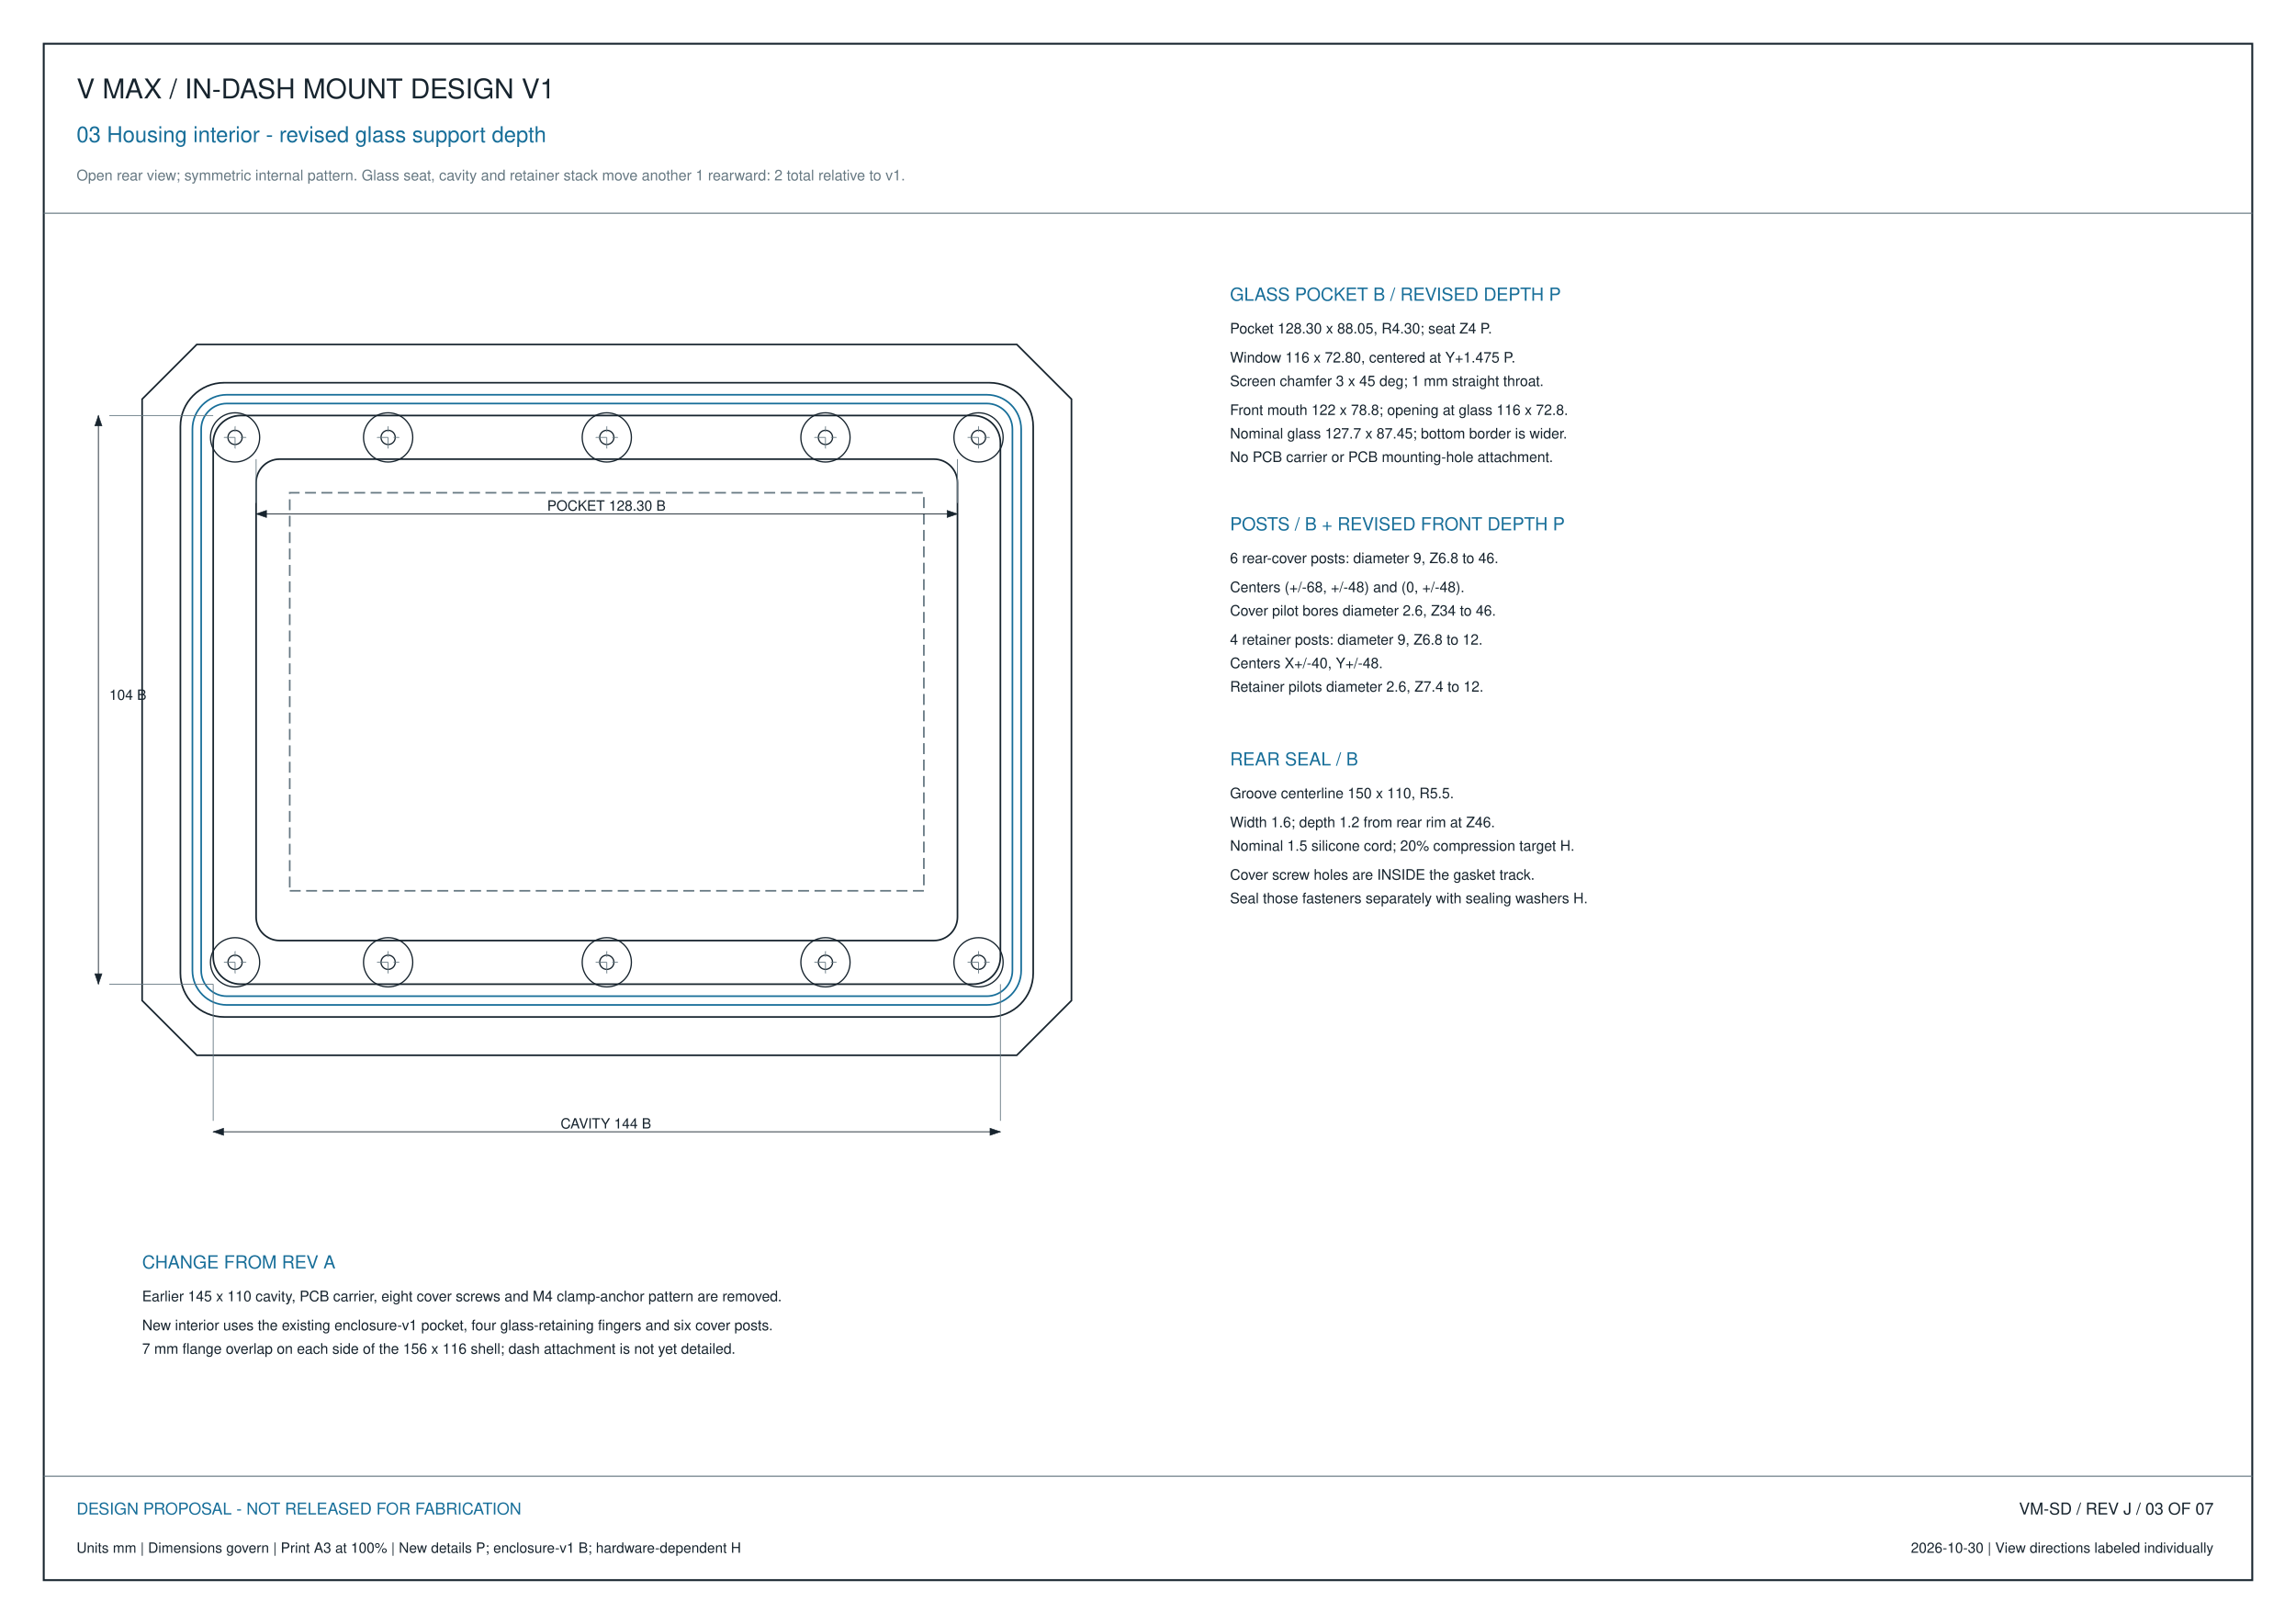
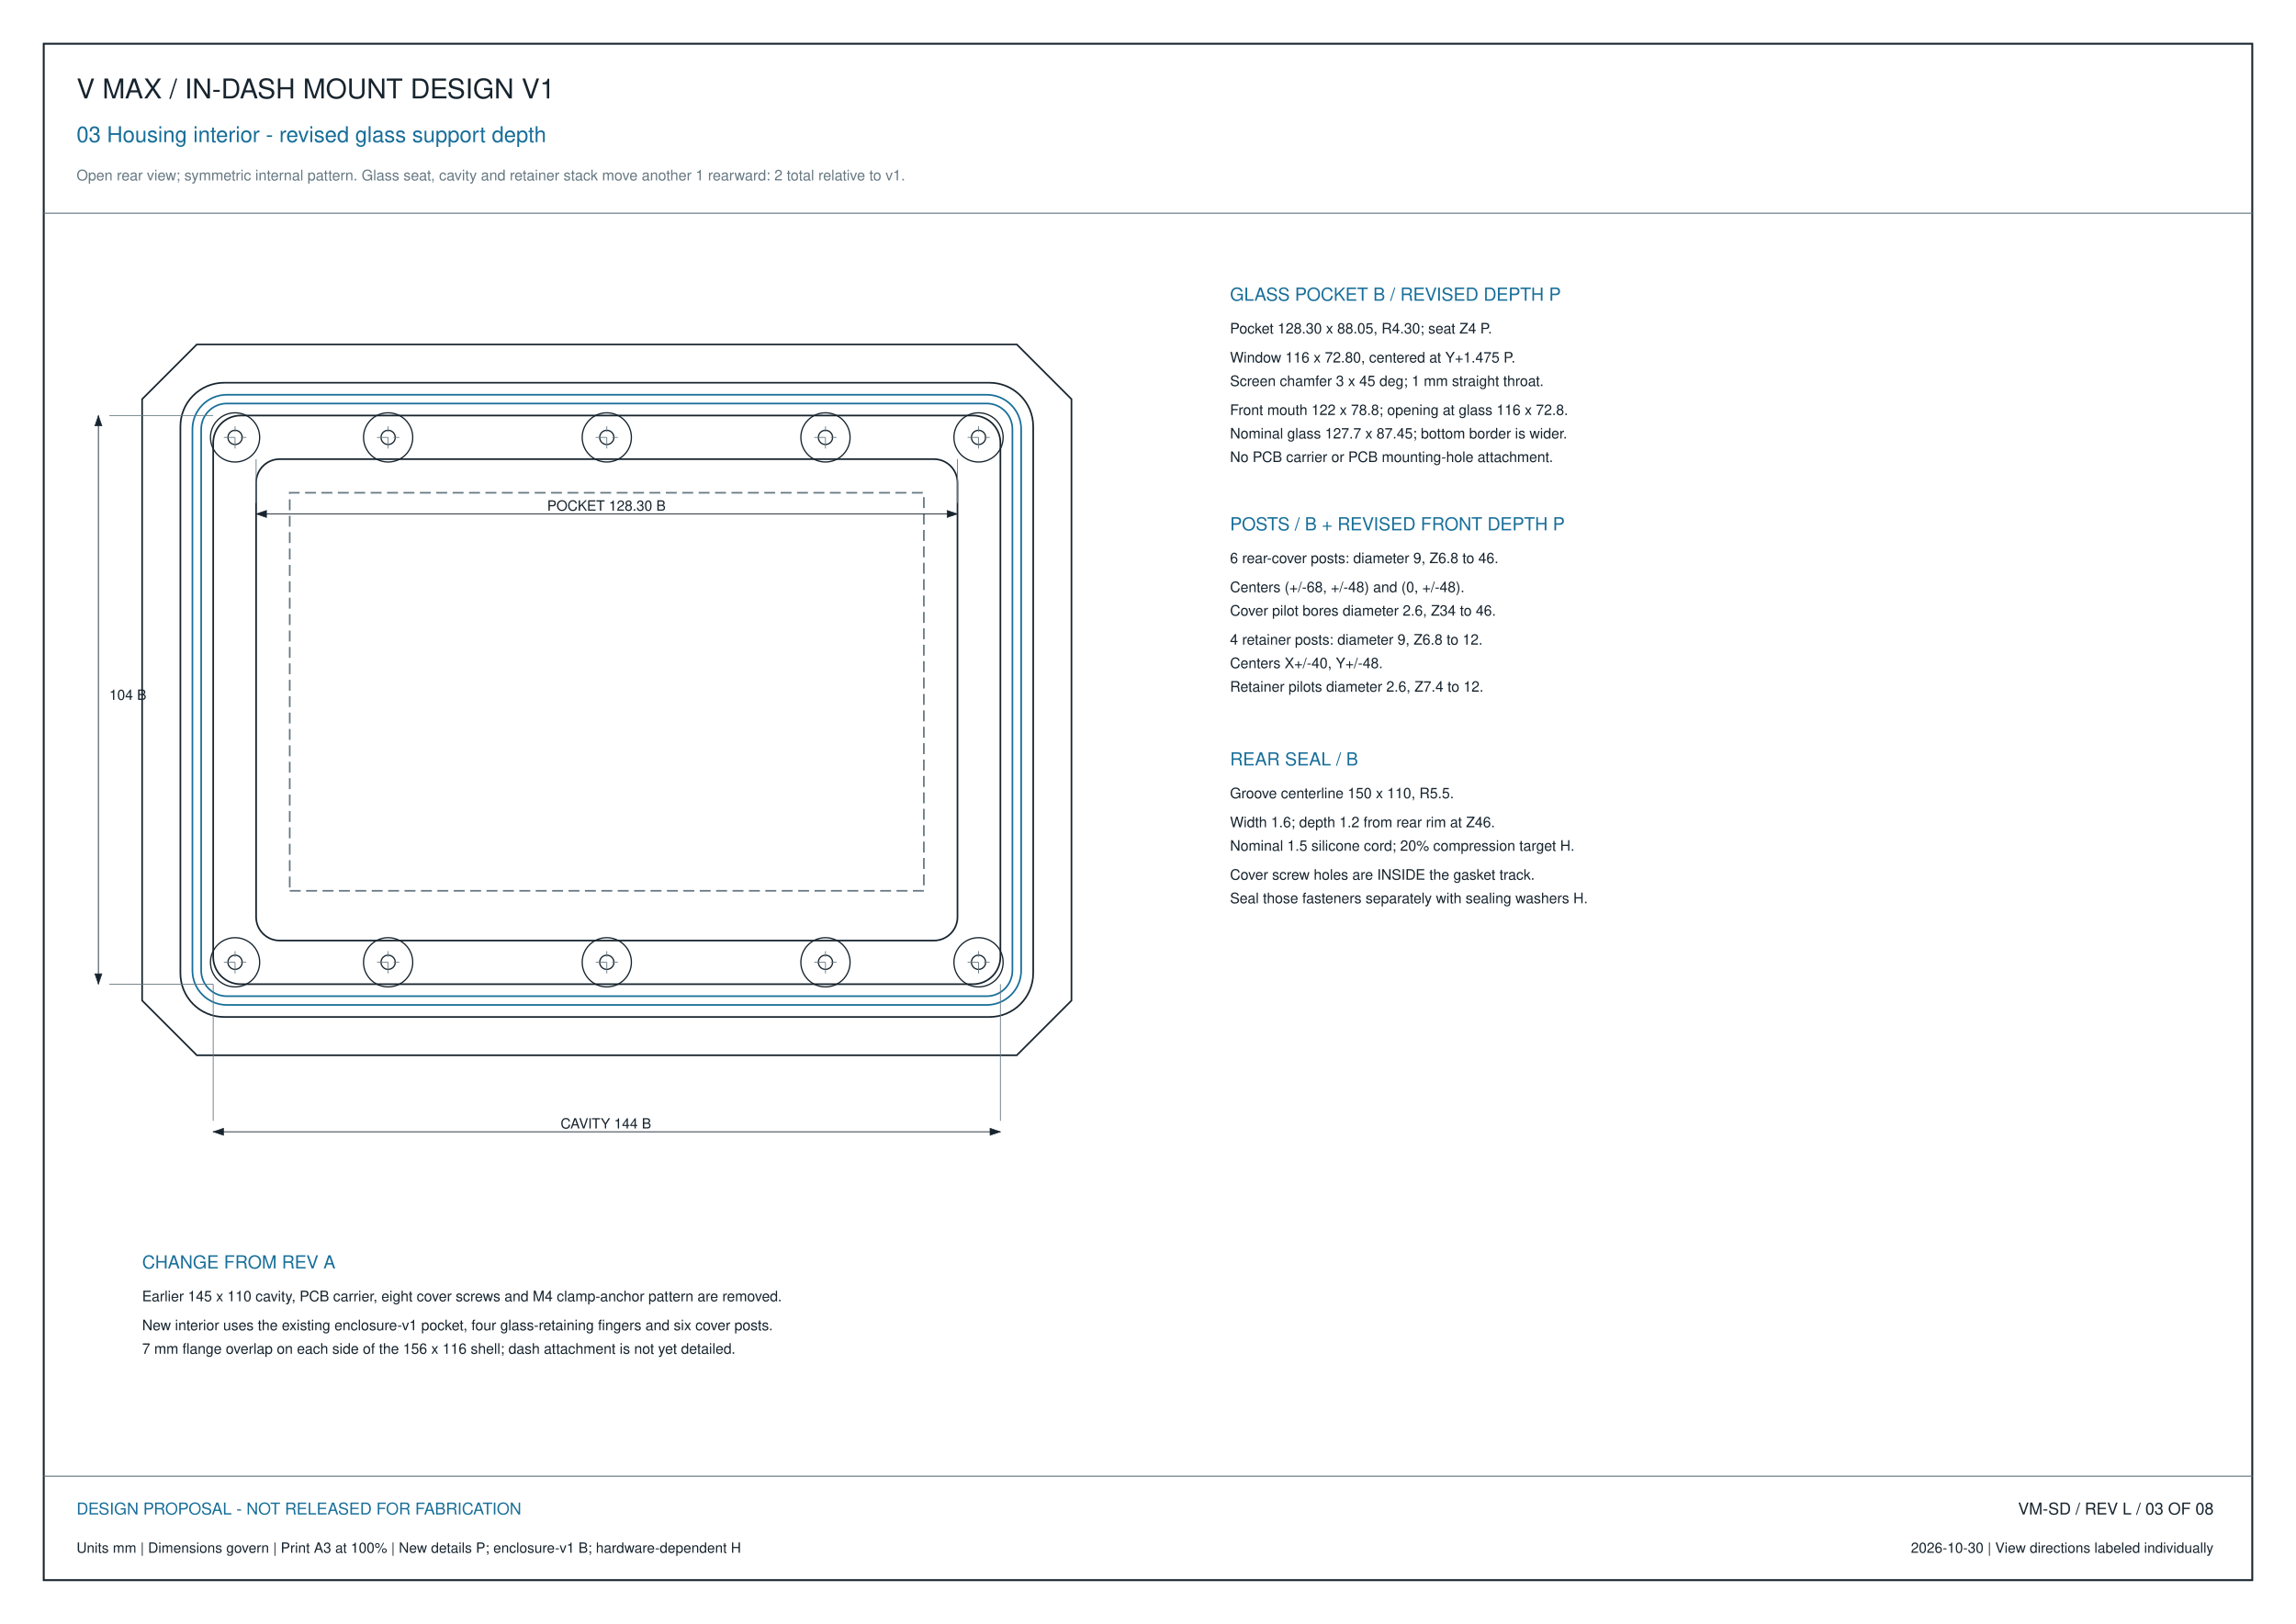
<svg xmlns="http://www.w3.org/2000/svg" width="420" height="297" preserveAspectRatio="xMinYMin meet" viewBox="0 0 420 297" version="1.0" fill-rule="evenodd">
  <clipPath id="clip">
    <rect x="0" y="0" width="420" height="297" />
  </clipPath>
  <g id="group" transform="scale(1,-1) translate(0,-297)" style="clip-path: url(#clip)">
    <g transform="">
      <rect x="8" y="8" width="404" height="281" style="stroke: rgb(9%,14%,18%); stroke-linecap: butt; stroke-width: 0.35; fill: none; fill-rule: evenodd;" />
      <text x="14" y="279" style="font-family: Helvetica; font-size: 5px;fill: rgb(9%,14%,18%); stroke:none;" transform="translate(0,558) scale(1,-1)">V MAX  /  IN-DASH MOUNT DESIGN V1</text>
      <text x="14" y="271" style="font-family: Helvetica; font-size: 4px;fill: rgb(9%,43%,60%); stroke:none;" transform="translate(0,542) scale(1,-1)">03  Housing interior - revised glass support depth</text>
      <text x="14" y="264" style="font-family: Helvetica; font-size: 2.7px;fill: rgb(40%,47%,51%); stroke:none;" transform="translate(0,528) scale(1,-1)">Open rear view; symmetric internal pattern. Glass seat, cavity and retainer stack move another 1 rearward: 2 total relative to v1.</text>
      <path d="M 8,258 L 412,258 Z" style="stroke: rgb(40%,47%,51%); stroke-linecap: butt; stroke-width: 0.2;" />
      <path d="M 8,27 L 412,27 Z" style="stroke: rgb(40%,47%,51%); stroke-linecap: butt; stroke-width: 0.2;" />
      <text x="14" y="20" style="font-family: Helvetica; font-size: 3px;fill: rgb(9%,43%,60%); stroke:none;" transform="translate(0,40) scale(1,-1)">DESIGN PROPOSAL - NOT RELEASED FOR FABRICATION</text>
      <text x="14" y="13" style="font-family: Helvetica; font-size: 2.6px;fill: rgb(9%,14%,18%); stroke:none;" transform="translate(0,26) scale(1,-1)">Units mm | Dimensions govern | Print A3 at 100% | New details P; enclosure-v1 B; hardware-dependent H</text>
-       <text x="369.321" y="20" style="font-family: Helvetica; font-size: 3px;fill: rgb(9%,14%,18%); stroke:none;" transform="translate(0,40) scale(1,-1)">VM-SD / REV J / 03 OF 07</text>
+       <text x="369.153" y="20" style="font-family: Helvetica; font-size: 3px;fill: rgb(9%,14%,18%); stroke:none;" transform="translate(0,40) scale(1,-1)">VM-SD / REV L / 03 OF 08</text>
      <text x="349.558" y="13" style="font-family: Helvetica; font-size: 2.6px;fill: rgb(9%,14%,18%); stroke:none;" transform="translate(0,26) scale(1,-1)">2026-10-30 | View directions labeled individually</text>
      <polygon points="36 104, 186 104, 196 114, 196 224, 186 234, 36 234, 26 224, 26 114" style="stroke: rgb(9%,14%,18%); stroke-linecap: butt; stroke-width: 0.3; fill: none; fill-rule: evenodd;" />
      <rect x="33" y="111" width="156" height="116" rx="8" ry="8" style="stroke: rgb(9%,14%,18%); stroke-linecap: butt; stroke-width: 0.3; fill: none; fill-rule: evenodd;" />
      <rect x="39" y="117" width="144" height="104" rx="5" ry="5" style="stroke: rgb(9%,14%,18%); stroke-linecap: butt; stroke-width: 0.3; fill: none; fill-rule: evenodd;" />
      <rect x="46.85" y="124.975" width="128.3" height="88.05" rx="4.3" ry="4.3" style="stroke: rgb(9%,14%,18%); stroke-linecap: butt; stroke-width: 0.3; fill: none; fill-rule: evenodd;" />
      <rect x="53" y="134.075" width="116" height="72.8" style="stroke: rgb(40%,47%,51%); stroke-linecap: butt; stroke-width: 0.3; fill: none; fill-rule: evenodd; stroke-dasharray: 2, 1;" />
      <rect x="35.2" y="113.2" width="151.6" height="111.6" rx="6.3" ry="6.3" style="stroke: rgb(9%,43%,60%); stroke-linecap: butt; stroke-width: 0.3; fill: none; fill-rule: evenodd;" />
      <rect x="36.8" y="114.8" width="148.4" height="108.4" rx="4.7" ry="4.7" style="stroke: rgb(9%,43%,60%); stroke-linecap: butt; stroke-width: 0.3; fill: none; fill-rule: evenodd;" />
      <circle cx="43" cy="121" r="4.5" style="stroke: rgb(9%,14%,18%); stroke-linecap: butt; stroke-width: 0.23; fill: none; fill-rule: evenodd;" />
      <circle cx="43" cy="121" r="1.3" style="stroke: rgb(9%,14%,18%); stroke-linecap: butt; stroke-width: 0.23; fill: none; fill-rule: evenodd;" />
      <path d="M 41,121 L 45,121 Z" style="stroke: rgb(40%,47%,51%); stroke-linecap: butt; stroke-width: 0.15; stroke-dasharray: 2, 1;" />
      <path d="M 43,119 L 43,123 Z" style="stroke: rgb(40%,47%,51%); stroke-linecap: butt; stroke-width: 0.15; stroke-dasharray: 2, 1;" />
      <circle cx="43" cy="217" r="4.5" style="stroke: rgb(9%,14%,18%); stroke-linecap: butt; stroke-width: 0.23; fill: none; fill-rule: evenodd;" />
      <circle cx="43" cy="217" r="1.3" style="stroke: rgb(9%,14%,18%); stroke-linecap: butt; stroke-width: 0.23; fill: none; fill-rule: evenodd;" />
      <path d="M 41,217 L 45,217 Z" style="stroke: rgb(40%,47%,51%); stroke-linecap: butt; stroke-width: 0.15; stroke-dasharray: 2, 1;" />
      <path d="M 43,215 L 43,219 Z" style="stroke: rgb(40%,47%,51%); stroke-linecap: butt; stroke-width: 0.15; stroke-dasharray: 2, 1;" />
      <circle cx="179" cy="121" r="4.5" style="stroke: rgb(9%,14%,18%); stroke-linecap: butt; stroke-width: 0.23; fill: none; fill-rule: evenodd;" />
      <circle cx="179" cy="121" r="1.3" style="stroke: rgb(9%,14%,18%); stroke-linecap: butt; stroke-width: 0.23; fill: none; fill-rule: evenodd;" />
      <path d="M 177,121 L 181,121 Z" style="stroke: rgb(40%,47%,51%); stroke-linecap: butt; stroke-width: 0.15; stroke-dasharray: 2, 1;" />
      <path d="M 179,119 L 179,123 Z" style="stroke: rgb(40%,47%,51%); stroke-linecap: butt; stroke-width: 0.15; stroke-dasharray: 2, 1;" />
      <circle cx="179" cy="217" r="4.5" style="stroke: rgb(9%,14%,18%); stroke-linecap: butt; stroke-width: 0.23; fill: none; fill-rule: evenodd;" />
      <circle cx="179" cy="217" r="1.3" style="stroke: rgb(9%,14%,18%); stroke-linecap: butt; stroke-width: 0.23; fill: none; fill-rule: evenodd;" />
      <path d="M 177,217 L 181,217 Z" style="stroke: rgb(40%,47%,51%); stroke-linecap: butt; stroke-width: 0.15; stroke-dasharray: 2, 1;" />
      <path d="M 179,215 L 179,219 Z" style="stroke: rgb(40%,47%,51%); stroke-linecap: butt; stroke-width: 0.15; stroke-dasharray: 2, 1;" />
      <circle cx="111" cy="121" r="4.5" style="stroke: rgb(9%,14%,18%); stroke-linecap: butt; stroke-width: 0.23; fill: none; fill-rule: evenodd;" />
      <circle cx="111" cy="121" r="1.3" style="stroke: rgb(9%,14%,18%); stroke-linecap: butt; stroke-width: 0.23; fill: none; fill-rule: evenodd;" />
      <path d="M 109,121 L 113,121 Z" style="stroke: rgb(40%,47%,51%); stroke-linecap: butt; stroke-width: 0.15; stroke-dasharray: 2, 1;" />
      <path d="M 111,119 L 111,123 Z" style="stroke: rgb(40%,47%,51%); stroke-linecap: butt; stroke-width: 0.15; stroke-dasharray: 2, 1;" />
      <circle cx="111" cy="217" r="4.5" style="stroke: rgb(9%,14%,18%); stroke-linecap: butt; stroke-width: 0.23; fill: none; fill-rule: evenodd;" />
      <circle cx="111" cy="217" r="1.3" style="stroke: rgb(9%,14%,18%); stroke-linecap: butt; stroke-width: 0.23; fill: none; fill-rule: evenodd;" />
      <path d="M 109,217 L 113,217 Z" style="stroke: rgb(40%,47%,51%); stroke-linecap: butt; stroke-width: 0.15; stroke-dasharray: 2, 1;" />
      <path d="M 111,215 L 111,219 Z" style="stroke: rgb(40%,47%,51%); stroke-linecap: butt; stroke-width: 0.15; stroke-dasharray: 2, 1;" />
      <circle cx="71" cy="121" r="4.5" style="stroke: rgb(9%,14%,18%); stroke-linecap: butt; stroke-width: 0.23; fill: none; fill-rule: evenodd;" />
      <circle cx="71" cy="121" r="1.3" style="stroke: rgb(9%,14%,18%); stroke-linecap: butt; stroke-width: 0.23; fill: none; fill-rule: evenodd;" />
      <path d="M 69,121 L 73,121 Z" style="stroke: rgb(40%,47%,51%); stroke-linecap: butt; stroke-width: 0.15; stroke-dasharray: 2, 1;" />
      <path d="M 71,119 L 71,123 Z" style="stroke: rgb(40%,47%,51%); stroke-linecap: butt; stroke-width: 0.15; stroke-dasharray: 2, 1;" />
      <circle cx="71" cy="217" r="4.5" style="stroke: rgb(9%,14%,18%); stroke-linecap: butt; stroke-width: 0.23; fill: none; fill-rule: evenodd;" />
      <circle cx="71" cy="217" r="1.3" style="stroke: rgb(9%,14%,18%); stroke-linecap: butt; stroke-width: 0.23; fill: none; fill-rule: evenodd;" />
      <path d="M 69,217 L 73,217 Z" style="stroke: rgb(40%,47%,51%); stroke-linecap: butt; stroke-width: 0.15; stroke-dasharray: 2, 1;" />
      <path d="M 71,215 L 71,219 Z" style="stroke: rgb(40%,47%,51%); stroke-linecap: butt; stroke-width: 0.15; stroke-dasharray: 2, 1;" />
      <circle cx="151" cy="121" r="4.5" style="stroke: rgb(9%,14%,18%); stroke-linecap: butt; stroke-width: 0.23; fill: none; fill-rule: evenodd;" />
      <circle cx="151" cy="121" r="1.3" style="stroke: rgb(9%,14%,18%); stroke-linecap: butt; stroke-width: 0.23; fill: none; fill-rule: evenodd;" />
      <path d="M 149,121 L 153,121 Z" style="stroke: rgb(40%,47%,51%); stroke-linecap: butt; stroke-width: 0.15; stroke-dasharray: 2, 1;" />
      <path d="M 151,119 L 151,123 Z" style="stroke: rgb(40%,47%,51%); stroke-linecap: butt; stroke-width: 0.15; stroke-dasharray: 2, 1;" />
      <circle cx="151" cy="217" r="4.5" style="stroke: rgb(9%,14%,18%); stroke-linecap: butt; stroke-width: 0.23; fill: none; fill-rule: evenodd;" />
      <circle cx="151" cy="217" r="1.3" style="stroke: rgb(9%,14%,18%); stroke-linecap: butt; stroke-width: 0.23; fill: none; fill-rule: evenodd;" />
      <path d="M 149,217 L 153,217 Z" style="stroke: rgb(40%,47%,51%); stroke-linecap: butt; stroke-width: 0.15; stroke-dasharray: 2, 1;" />
      <path d="M 151,215 L 151,219 Z" style="stroke: rgb(40%,47%,51%); stroke-linecap: butt; stroke-width: 0.15; stroke-dasharray: 2, 1;" />
      <path d="M 39,117 L 39,92 Z" style="stroke: rgb(40%,47%,51%); stroke-linecap: butt; stroke-width: 0.15;" />
      <path d="M 183,117 L 183,92 Z" style="stroke: rgb(40%,47%,51%); stroke-linecap: butt; stroke-width: 0.15;" />
      <path d="M 39,90 L 183,90 Z" style="stroke: rgb(9%,14%,18%); stroke-linecap: butt; stroke-width: 0.15;" />
      <polygon points="39 90, 40.9 90.65, 40.9 89.35" style="stroke: rgb(9%,14%,18%); stroke-linecap: butt; stroke-width: 0.1; fill: rgb(9%,14%,18%); fill-rule: evenodd;" />
      <polygon points="183 90, 181.1 90.65, 181.1 89.35" style="stroke: rgb(9%,14%,18%); stroke-linecap: butt; stroke-width: 0.1; fill: rgb(9%,14%,18%); fill-rule: evenodd;" />
      <text x="102.546" y="91.4" style="font-family: Helvetica; font-size: 2.6px;fill: rgb(9%,14%,18%); stroke:none;" transform="translate(0,182) scale(1,-1)">CAVITY 144 B</text>
      <path d="M 39,117 L 20,117 Z" style="stroke: rgb(40%,47%,51%); stroke-linecap: butt; stroke-width: 0.15;" />
      <path d="M 39,221 L 20,221 Z" style="stroke: rgb(40%,47%,51%); stroke-linecap: butt; stroke-width: 0.15;" />
      <path d="M 18,117 L 18,221 Z" style="stroke: rgb(9%,14%,18%); stroke-linecap: butt; stroke-width: 0.15;" />
      <polygon points="18 117, 18.65 118.9, 17.35 118.9" style="stroke: rgb(9%,14%,18%); stroke-linecap: butt; stroke-width: 0.1; fill: rgb(9%,14%,18%); fill-rule: evenodd;" />
      <polygon points="18 221, 18.65 219.1, 17.35 219.1" style="stroke: rgb(9%,14%,18%); stroke-linecap: butt; stroke-width: 0.1; fill: rgb(9%,14%,18%); fill-rule: evenodd;" />
      <text x="20" y="169.0" style="font-family: Helvetica; font-size: 2.6px;fill: rgb(9%,14%,18%); stroke:none;" transform="translate(0,338) scale(1,-1)">104 B</text>
      <path d="M 46.85,213.025 L 46.85,205 Z" style="stroke: rgb(40%,47%,51%); stroke-linecap: butt; stroke-width: 0.15;" />
      <path d="M 175.15,213.025 L 175.15,205 Z" style="stroke: rgb(40%,47%,51%); stroke-linecap: butt; stroke-width: 0.15;" />
      <path d="M 46.85,203 L 175.15,203 Z" style="stroke: rgb(9%,14%,18%); stroke-linecap: butt; stroke-width: 0.15;" />
      <polygon points="46.85 203, 48.75 203.65, 48.75 202.35" style="stroke: rgb(9%,14%,18%); stroke-linecap: butt; stroke-width: 0.1; fill: rgb(9%,14%,18%); fill-rule: evenodd;" />
      <polygon points="175.15 203, 173.25 203.65, 173.25 202.35" style="stroke: rgb(9%,14%,18%); stroke-linecap: butt; stroke-width: 0.1; fill: rgb(9%,14%,18%); fill-rule: evenodd;" />
      <text x="100.089" y="204.4" style="font-family: Helvetica; font-size: 2.6px;fill: rgb(9%,14%,18%); stroke:none;" transform="translate(0,408) scale(1,-1)">POCKET 128.30 B</text>
      <text x="225" y="242" style="font-family: Helvetica; font-size: 3.3px;fill: rgb(9%,43%,60%); stroke:none;" transform="translate(0,484) scale(1,-1)">GLASS POCKET B / REVISED DEPTH P</text>
      <text x="225" y="236.0" style="font-family: Helvetica; font-size: 2.65px;fill: rgb(9%,14%,18%); stroke:none;" transform="translate(0,472) scale(1,-1)">Pocket 128.30 x 88.05, R4.30; seat Z4 P.</text>
      <text x="225" y="231.3" style="font-family: Helvetica; font-size: 2.65px;fill: rgb(9%,14%,18%); stroke:none;" transform="translate(0,462) scale(1,-1)">Window 116 x 72.80, centered at Y+1.475 P.</text>
      <text x="225" y="226.6" style="font-family: Helvetica; font-size: 2.65px;fill: rgb(9%,14%,18%); stroke:none;" transform="translate(0,453) scale(1,-1)">Screen chamfer 3 x 45 deg; 1 mm straight throat.</text>
      <text x="225" y="221.9" style="font-family: Helvetica; font-size: 2.65px;fill: rgb(9%,14%,18%); stroke:none;" transform="translate(0,443) scale(1,-1)">Front mouth 122 x 78.8; opening at glass 116 x 72.8.</text>
      <text x="225" y="217.2" style="font-family: Helvetica; font-size: 2.65px;fill: rgb(9%,14%,18%); stroke:none;" transform="translate(0,434) scale(1,-1)">Nominal glass 127.7 x 87.45; bottom border is wider.</text>
      <text x="225" y="212.5" style="font-family: Helvetica; font-size: 2.65px;fill: rgb(9%,14%,18%); stroke:none;" transform="translate(0,425) scale(1,-1)">No PCB carrier or PCB mounting-hole attachment.</text>
      <text x="225" y="200" style="font-family: Helvetica; font-size: 3.3px;fill: rgb(9%,43%,60%); stroke:none;" transform="translate(0,400) scale(1,-1)">POSTS / B + REVISED FRONT DEPTH P</text>
      <text x="225" y="194.0" style="font-family: Helvetica; font-size: 2.65px;fill: rgb(9%,14%,18%); stroke:none;" transform="translate(0,388) scale(1,-1)">6 rear-cover posts: diameter 9, Z6.8 to 46.</text>
      <text x="225" y="189.3" style="font-family: Helvetica; font-size: 2.65px;fill: rgb(9%,14%,18%); stroke:none;" transform="translate(0,378) scale(1,-1)">Centers (+/-68, +/-48) and (0, +/-48).</text>
      <text x="225" y="184.6" style="font-family: Helvetica; font-size: 2.65px;fill: rgb(9%,14%,18%); stroke:none;" transform="translate(0,369) scale(1,-1)">Cover pilot bores diameter 2.6, Z34 to 46.</text>
      <text x="225" y="179.9" style="font-family: Helvetica; font-size: 2.65px;fill: rgb(9%,14%,18%); stroke:none;" transform="translate(0,359) scale(1,-1)">4 retainer posts: diameter 9, Z6.8 to 12.</text>
      <text x="225" y="175.2" style="font-family: Helvetica; font-size: 2.65px;fill: rgb(9%,14%,18%); stroke:none;" transform="translate(0,350) scale(1,-1)">Centers X+/-40, Y+/-48.</text>
      <text x="225" y="170.5" style="font-family: Helvetica; font-size: 2.65px;fill: rgb(9%,14%,18%); stroke:none;" transform="translate(0,341) scale(1,-1)">Retainer pilots diameter 2.6, Z7.4 to 12.</text>
      <text x="225" y="157" style="font-family: Helvetica; font-size: 3.3px;fill: rgb(9%,43%,60%); stroke:none;" transform="translate(0,314) scale(1,-1)">REAR SEAL / B</text>
      <text x="225" y="151.0" style="font-family: Helvetica; font-size: 2.65px;fill: rgb(9%,14%,18%); stroke:none;" transform="translate(0,302) scale(1,-1)">Groove centerline 150 x 110, R5.5.</text>
      <text x="225" y="146.3" style="font-family: Helvetica; font-size: 2.65px;fill: rgb(9%,14%,18%); stroke:none;" transform="translate(0,292) scale(1,-1)">Width 1.6; depth 1.2 from rear rim at Z46.</text>
      <text x="225" y="141.6" style="font-family: Helvetica; font-size: 2.65px;fill: rgb(9%,14%,18%); stroke:none;" transform="translate(0,283) scale(1,-1)">Nominal 1.5 silicone cord; 20% compression target H.</text>
      <text x="225" y="136.9" style="font-family: Helvetica; font-size: 2.65px;fill: rgb(9%,14%,18%); stroke:none;" transform="translate(0,273) scale(1,-1)">Cover screw holes are INSIDE the gasket track.</text>
      <text x="225" y="132.2" style="font-family: Helvetica; font-size: 2.65px;fill: rgb(9%,14%,18%); stroke:none;" transform="translate(0,264) scale(1,-1)">Seal those fasteners separately with sealing washers H.</text>
      <text x="26" y="65" style="font-family: Helvetica; font-size: 3.3px;fill: rgb(9%,43%,60%); stroke:none;" transform="translate(0,130) scale(1,-1)">CHANGE FROM REV A</text>
      <text x="26" y="59.0" style="font-family: Helvetica; font-size: 2.65px;fill: rgb(9%,14%,18%); stroke:none;" transform="translate(0,118) scale(1,-1)">Earlier 145 x 110 cavity, PCB carrier, eight cover screws and M4 clamp-anchor pattern are removed.</text>
      <text x="26" y="54.3" style="font-family: Helvetica; font-size: 2.65px;fill: rgb(9%,14%,18%); stroke:none;" transform="translate(0,108) scale(1,-1)">New interior uses the existing enclosure-v1 pocket, four glass-retaining fingers and six cover posts.</text>
      <text x="26" y="49.6" style="font-family: Helvetica; font-size: 2.65px;fill: rgb(9%,14%,18%); stroke:none;" transform="translate(0,99) scale(1,-1)">7 mm flange overlap on each side of the 156 x 116 shell; dash attachment is not yet detailed.</text>
    </g>
  </g>
</svg>
